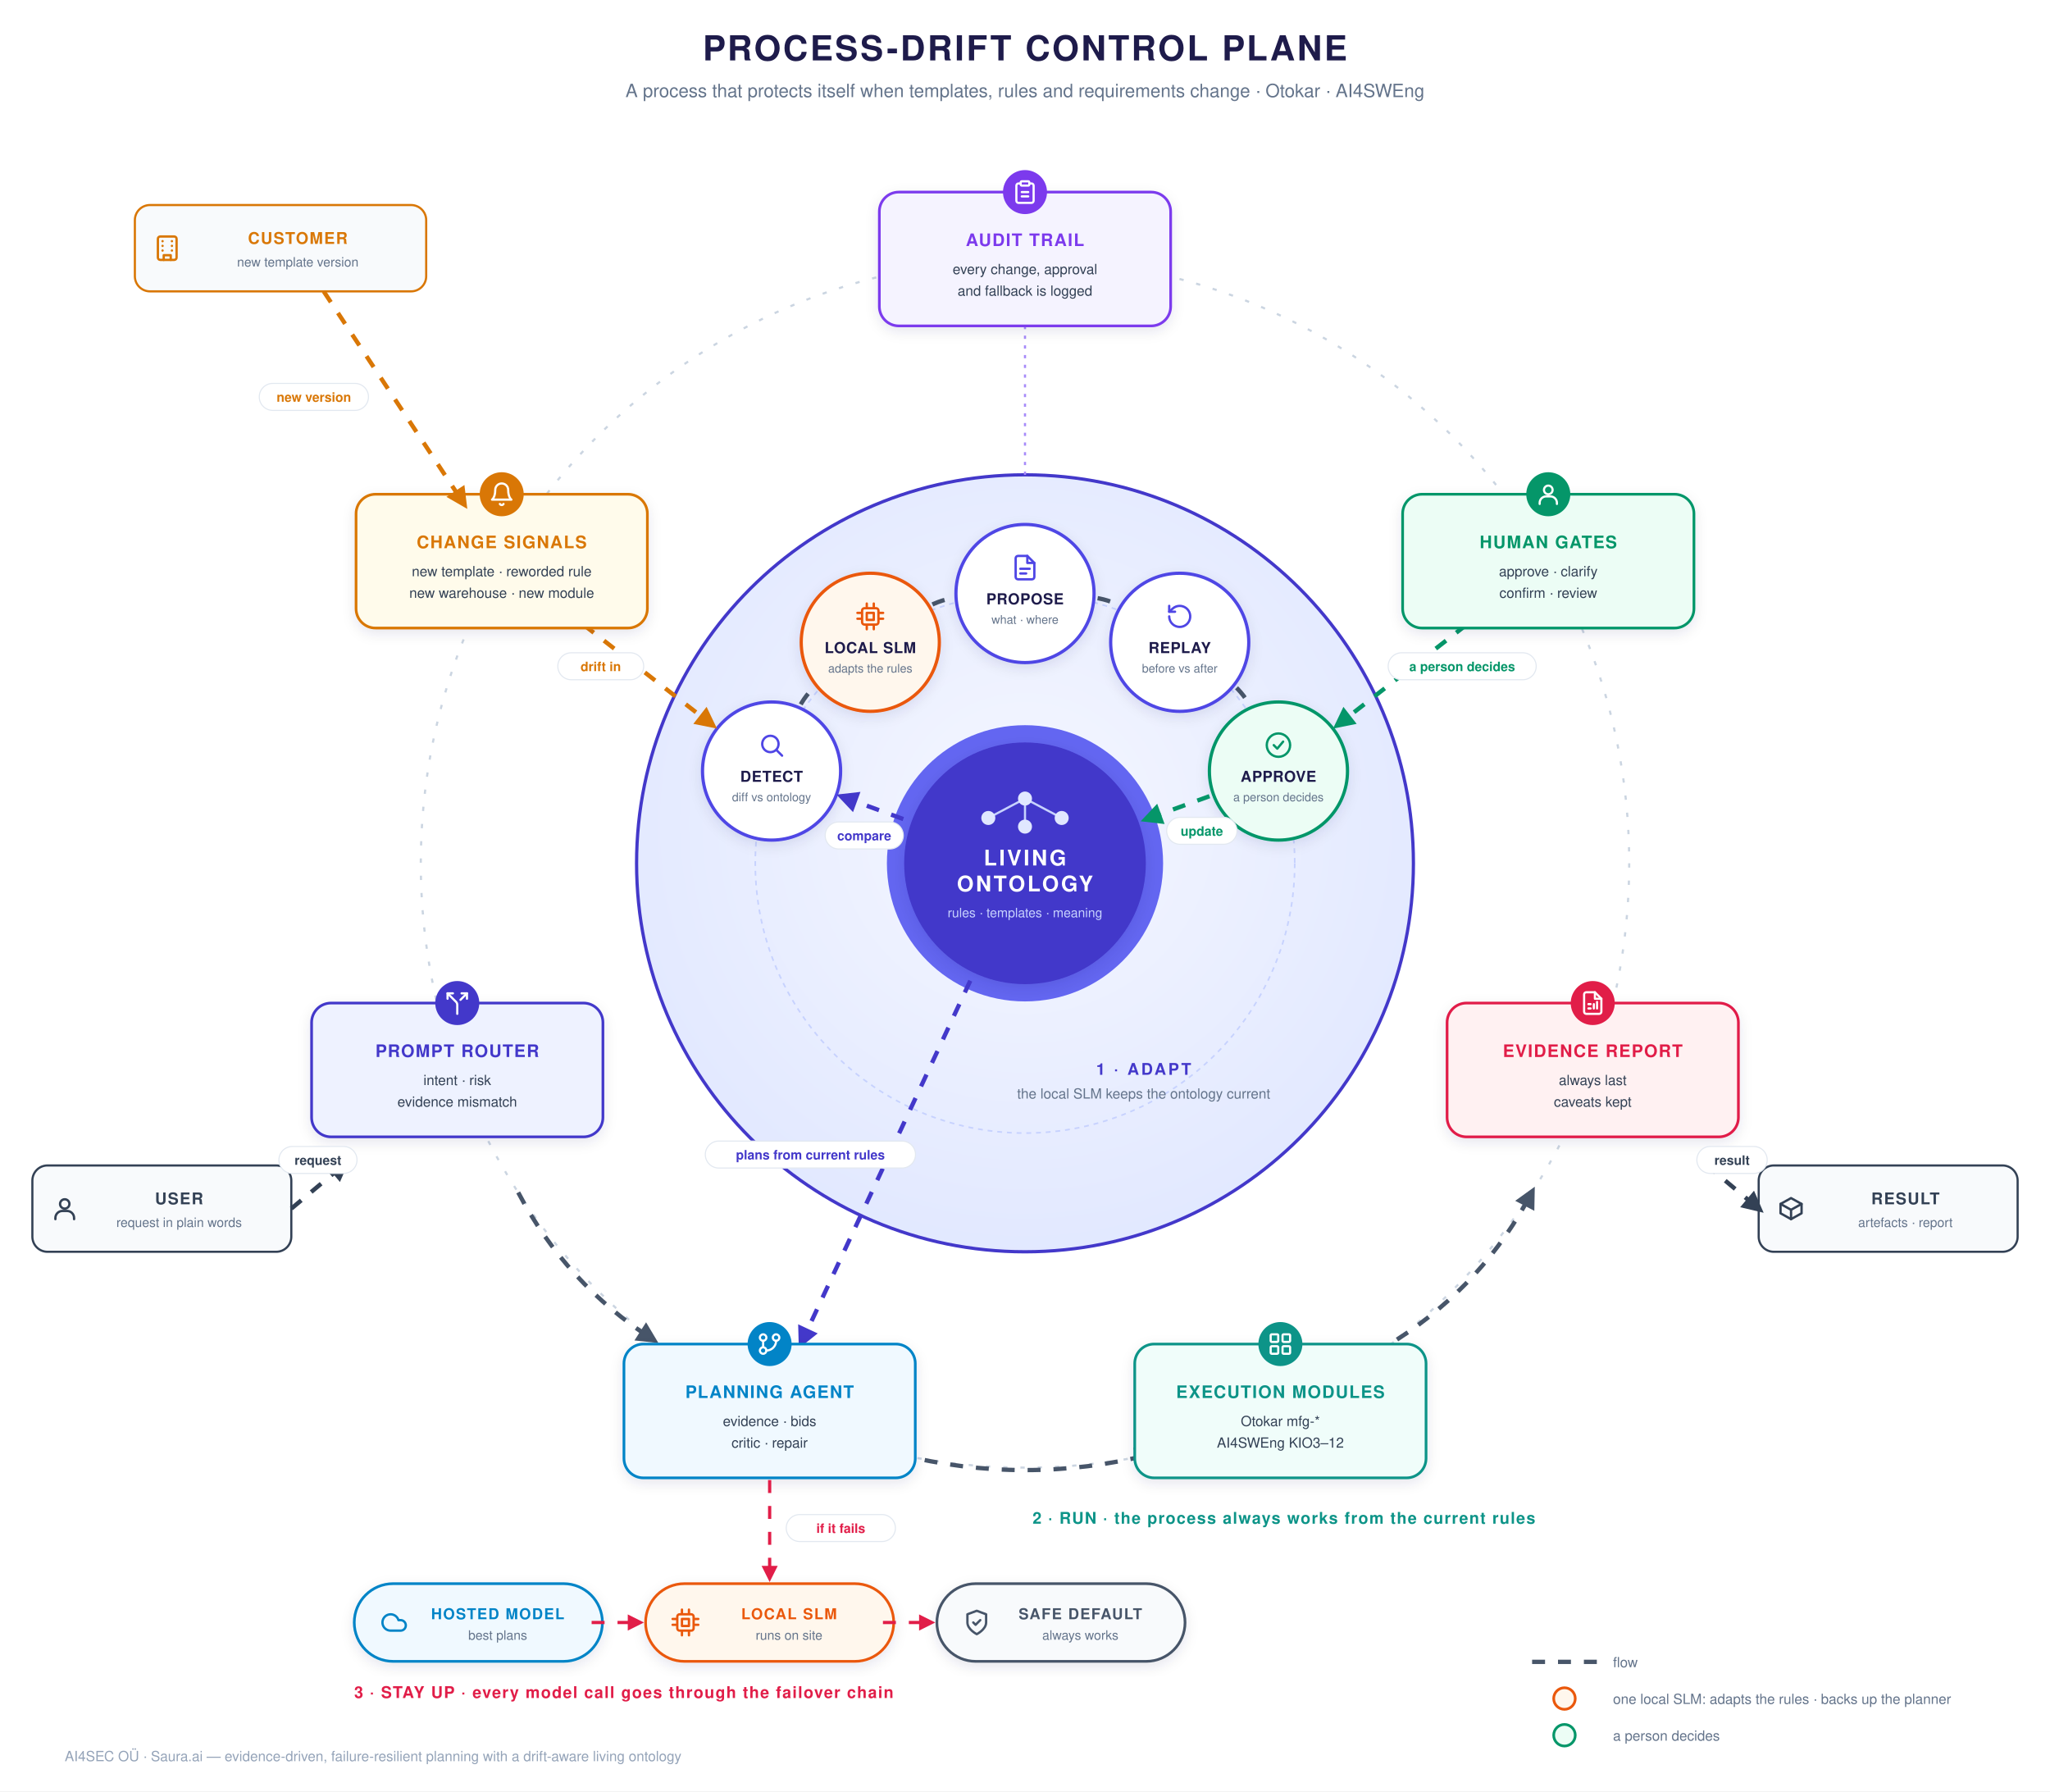
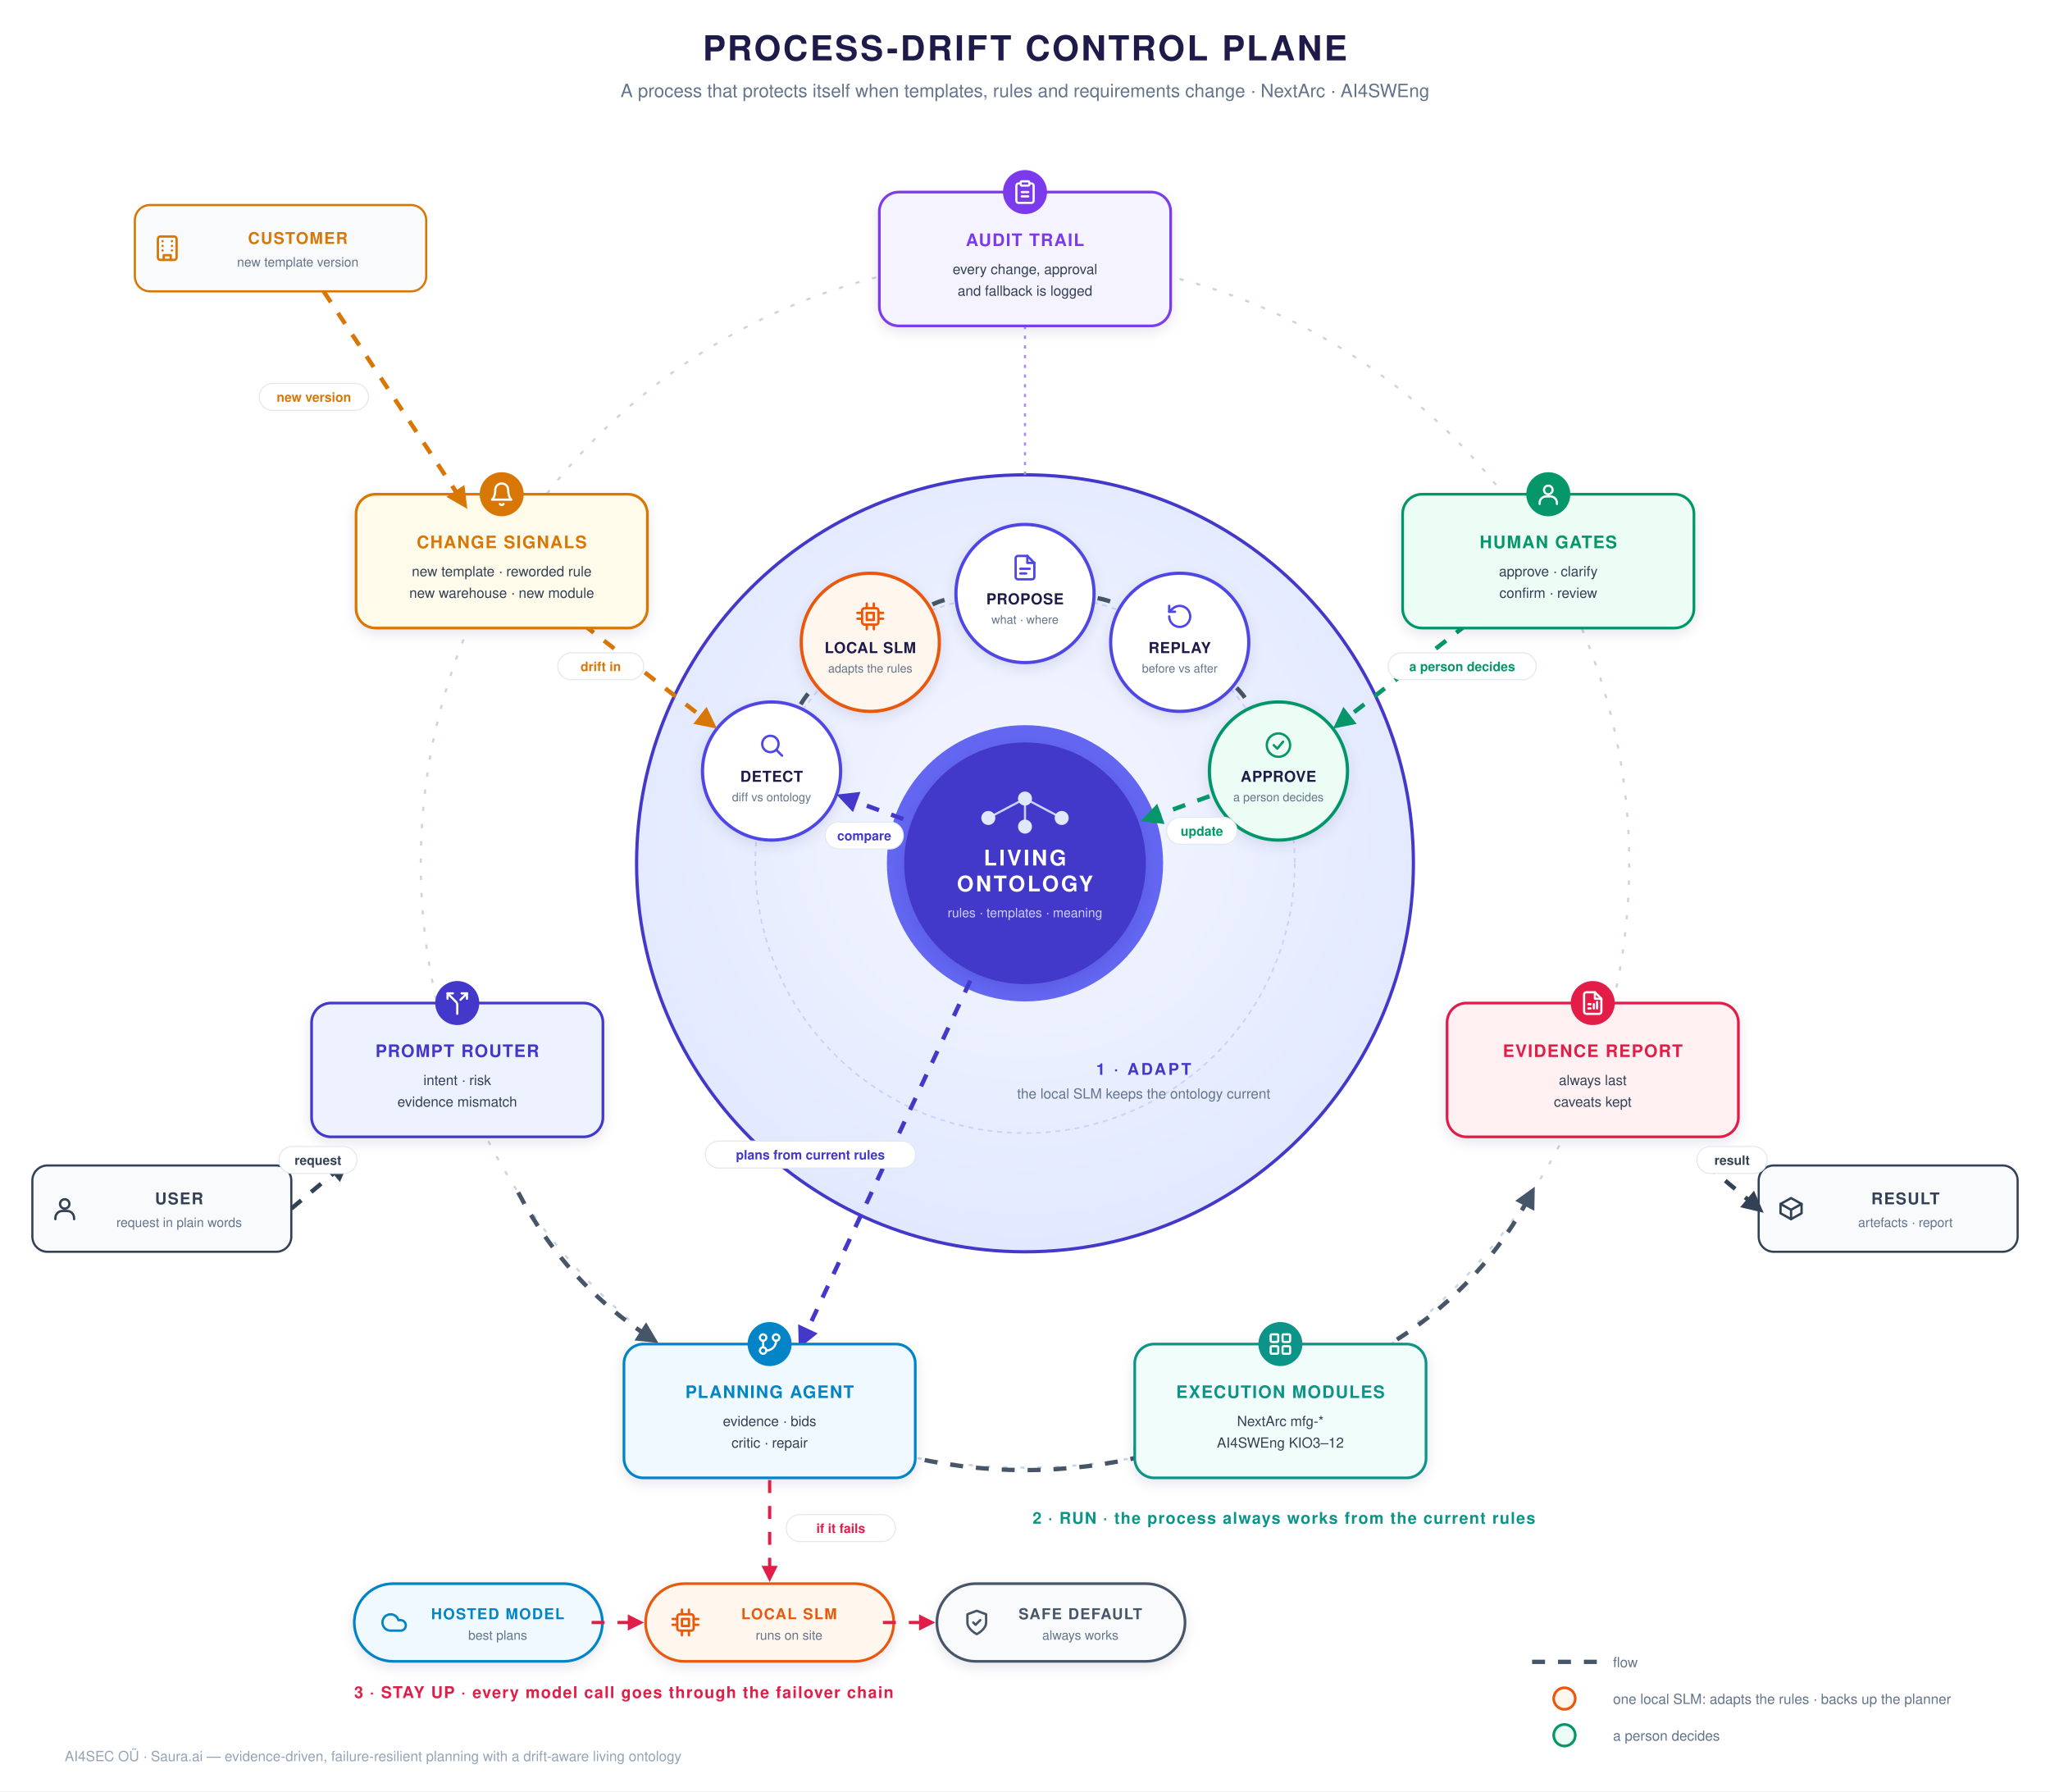
<svg xmlns="http://www.w3.org/2000/svg" width="1900" height="1660" viewBox="0 0 1900 1660" font-family="Helvetica, Arial, sans-serif">
  <defs>
    <style>@keyframes dash { to { stroke-dashoffset: -24; } } .flow { animation: dash 750ms linear infinite; }
@keyframes pulse { 0%,100% { opacity: .25; } 50% { opacity: .7; } } .pulse { animation: pulse 2.4s ease-in-out infinite; }</style>
    <marker id="arrow" viewBox="0 0 10 10" refX="7" refY="5" markerWidth="5" markerHeight="5" orient="auto-start-reverse">
      <path d="M 0 0 L 10 5 L 0 10 z" fill="context-stroke" />
    </marker>
    <filter id="shadow" x="-20%" y="-20%" width="140%" height="140%">
      <feDropShadow dx="0" dy="4" stdDeviation="6" flood-color="#1e1b4b" flood-opacity="0.10" />
    </filter>
    <radialGradient id="core" cx="50%" cy="45%" r="60%">
      <stop offset="0%" stop-color="#f5f7ff" />
      <stop offset="100%" stop-color="#e0e7ff" />
    </radialGradient>
  </defs>
  <rect width="1900" height="1660" fill="#ffffff" />
  <text x="950.0" y="56.0" font-size="32" font-weight="800" fill="#1e1b4b" text-anchor="middle" letter-spacing="2">PROCESS-DRIFT CONTROL PLANE</text>
-   <text x="950.0" y="90.0" font-size="17" font-weight="400" fill="#64748b" text-anchor="middle" letter-spacing="0">A process that protects itself when templates, rules and requirements change · Otokar · AI4SWEng</text>
+   <text x="950.0" y="90.0" font-size="17" font-weight="400" fill="#64748b" text-anchor="middle" letter-spacing="0">A process that protects itself when templates, rules and requirements change · NextArc · AI4SWEng</text>
  <circle cx="950" cy="800" r="560" fill="none" stroke="#cbd5e1" stroke-width="2" stroke-dasharray="4 12" />
  <circle cx="950" cy="800" r="360" fill="url(#core)" stroke="#4338ca" stroke-width="3" />
  <circle cx="950" cy="800" r="250" fill="none" stroke="#c7d2fe" stroke-width="1.5" stroke-dasharray="4.5 4.5" />
  <text x="1060.0" y="996.0" font-size="15" font-weight="800" fill="#4338ca" text-anchor="middle" letter-spacing="2">1 · ADAPT</text>
  <text x="1060.0" y="1018.0" font-size="13" font-weight="400" fill="#64748b" text-anchor="middle" letter-spacing="0">the local SLM keeps the ontology current</text>
  <circle cx="950" cy="800" r="128" fill="#6366f1" class="pulse" />
  <circle cx="950" cy="800" r="112" fill="#4338ca" filter="url(#shadow)" />
  <path d="M 916 758 L 950 740 L 984 758 M 950 740 L 950 766" stroke="#c7d2fe" stroke-width="2" fill="none" />
  <circle cx="916" cy="758" r="6.5" fill="#e0e7ff" />
  <circle cx="950" cy="740" r="6.5" fill="#e0e7ff" />
  <circle cx="984" cy="758" r="6.5" fill="#e0e7ff" />
  <circle cx="950" cy="766" r="6.5" fill="#e0e7ff" />
  <text x="950.0" y="802.0" font-size="20" font-weight="800" fill="#ffffff" text-anchor="middle" letter-spacing="2">LIVING</text>
  <text x="950.0" y="826.0" font-size="20" font-weight="800" fill="#ffffff" text-anchor="middle" letter-spacing="2">ONTOLOGY</text>
  <text x="950.0" y="850.0" font-size="12" font-weight="400" fill="#c7d2fe" text-anchor="middle" letter-spacing="0">rules · templates · meaning</text>
  <path d="M 733.5 675.0 Q 741.7 640.2 773.2 623.2" fill="none" stroke="#475569" stroke-width="4" stroke-dasharray="12 12" marker-end="url(#arrow)" class="flow" />
  <path d="M 844.3 573.4 Q 871.1 549.6 906.6 553.8" fill="none" stroke="#475569" stroke-width="4" stroke-dasharray="12 12" marker-end="url(#arrow)" class="flow" />
  <path d="M 993.4 553.8 Q 1028.9 549.6 1055.7 573.4" fill="none" stroke="#475569" stroke-width="4" stroke-dasharray="12 12" marker-end="url(#arrow)" class="flow" />
  <path d="M 1126.8 623.2 Q 1158.3 640.2 1166.5 675.0" fill="none" stroke="#475569" stroke-width="4" stroke-dasharray="12 12" marker-end="url(#arrow)" class="flow" />
  <circle cx="715.1" cy="714.5" r="64" fill="#ffffff" stroke="#4f46e5" stroke-width="3" filter="url(#shadow)" />
  <g transform="translate(702.1,677.5) scale(1.083)" fill="none" stroke="#4f46e5" stroke-width="2" stroke-linecap="round" stroke-linejoin="round">
    <circle cx="11" cy="11" r="7" />
    <path d="m21 21-4.3-4.3" />
  </g>
  <text x="715.1" y="724.5" font-size="14" font-weight="800" fill="#1e1b4b" text-anchor="middle" letter-spacing="0.5">DETECT</text>
  <text x="715.1" y="742.5" font-size="11" font-weight="400" fill="#64748b" text-anchor="middle" letter-spacing="0">diff vs ontology</text>
  <circle cx="806.6" cy="595.2" r="64" fill="#fff7ed" stroke="#ea580c" stroke-width="3" filter="url(#shadow)" />
  <g transform="translate(793.6,558.2) scale(1.083)" fill="none" stroke="#ea580c" stroke-width="2" stroke-linecap="round" stroke-linejoin="round">
    <rect x="5" y="5" width="14" height="14" rx="2" />
    <rect x="9" y="9" width="6" height="6" />
    <path d="M9 1v3M15 1v3M9 20v3M15 20v3M20 9h3M20 14h3M1 9h3M1 14h3" />
  </g>
  <text x="806.6" y="605.2" font-size="14" font-weight="800" fill="#1e1b4b" text-anchor="middle" letter-spacing="0.5">LOCAL SLM</text>
  <text x="806.6" y="623.2" font-size="11" font-weight="400" fill="#64748b" text-anchor="middle" letter-spacing="0">adapts the rules</text>
  <circle cx="950.0" cy="550.0" r="64" fill="#ffffff" stroke="#4f46e5" stroke-width="3" filter="url(#shadow)" />
  <g transform="translate(937.0,513.0) scale(1.083)" fill="none" stroke="#4f46e5" stroke-width="2" stroke-linecap="round" stroke-linejoin="round">
    <path d="M14 2H6a2 2 0 0 0-2 2v16a2 2 0 0 0 2 2h12a2 2 0 0 0 2-2V8z" />
    <path d="M14 2v6h6" />
    <path d="M8 13h8M8 17h5" />
  </g>
  <text x="950.0" y="560.0" font-size="14" font-weight="800" fill="#1e1b4b" text-anchor="middle" letter-spacing="0.5">PROPOSE</text>
  <text x="950.0" y="578.0" font-size="11" font-weight="400" fill="#64748b" text-anchor="middle" letter-spacing="0">what · where</text>
  <circle cx="1093.4" cy="595.2" r="64" fill="#ffffff" stroke="#4f46e5" stroke-width="3" filter="url(#shadow)" />
  <g transform="translate(1080.4,558.2) scale(1.083)" fill="none" stroke="#4f46e5" stroke-width="2" stroke-linecap="round" stroke-linejoin="round">
    <path d="M3 12a9 9 0 1 0 3-6.7L3 8" />
    <path d="M3 3v5h5" />
  </g>
  <text x="1093.4" y="605.2" font-size="14" font-weight="800" fill="#1e1b4b" text-anchor="middle" letter-spacing="0.5">REPLAY</text>
  <text x="1093.4" y="623.2" font-size="11" font-weight="400" fill="#64748b" text-anchor="middle" letter-spacing="0">before vs after</text>
  <circle cx="1184.9" cy="714.5" r="64" fill="#ecfdf5" stroke="#059669" stroke-width="3" filter="url(#shadow)" />
  <g transform="translate(1171.9,677.5) scale(1.083)" fill="none" stroke="#059669" stroke-width="2" stroke-linecap="round" stroke-linejoin="round">
    <circle cx="12" cy="12" r="10" />
    <path d="m8 12 3 3 5-6" />
  </g>
  <text x="1184.9" y="724.5" font-size="14" font-weight="800" fill="#1e1b4b" text-anchor="middle" letter-spacing="0.5">APPROVE</text>
  <text x="1184.9" y="742.5" font-size="11" font-weight="400" fill="#64748b" text-anchor="middle" letter-spacing="0">a person decides</text>
  <path d="M 1121.0 737.8 L 1062.8 759.0" fill="none" stroke="#059669" stroke-width="4" stroke-dasharray="12 12" marker-end="url(#arrow)" class="flow" />
  <rect x="1081.3" y="757.4" width="65.2" height="25" rx="12.5" fill="#ffffff" stroke="#e2e8f0" />
  <text x="1113.9" y="774.4" font-size="12" font-weight="600" fill="#059669" text-anchor="middle" letter-spacing="0">update</text>
  <path d="M 837.2 759.0 L 780.9 738.4" fill="none" stroke="#4338ca" stroke-width="4" stroke-dasharray="12 12" marker-end="url(#arrow)" class="flow" />
  <rect x="764.8" y="761.7" width="72.4" height="25" rx="12.5" fill="#ffffff" stroke="#e2e8f0" />
  <text x="801.0" y="778.7" font-size="12" font-weight="600" fill="#4338ca" text-anchor="middle" letter-spacing="0">compare</text>
  <path d="M 480.3 1105.0 Q 524.7 1189.7 605.2 1241.3" fill="none" stroke="#475569" stroke-width="4" stroke-dasharray="12 12" marker-end="url(#arrow)" class="flow" />
  <path d="M 833.6 1347.8 Q 950.0 1376.8 1066.4 1347.8" fill="none" stroke="#475569" stroke-width="4" stroke-dasharray="12 12" marker-end="url(#arrow)" class="flow" />
  <path d="M 1294.8 1241.3 Q 1375.3 1189.7 1419.7 1105.0" fill="none" stroke="#475569" stroke-width="4" stroke-dasharray="12 12" marker-end="url(#arrow)" class="flow" />
  <text x="1190.0" y="1412.0" font-size="15" font-weight="800" fill="#0d9488" text-anchor="middle" letter-spacing="1">2 · RUN · the process always works from the current rules</text>
  <path d="M 521.9 564.2 L 659.8 671.5" fill="none" stroke="#d97706" stroke-width="4" stroke-dasharray="12 12" marker-end="url(#arrow)" class="flow" />
  <rect x="517.0" y="604.9" width="79.6" height="25" rx="12.5" fill="#ffffff" stroke="#e2e8f0" />
  <text x="556.8" y="621.9" font-size="12" font-weight="600" fill="#d97706" text-anchor="middle" letter-spacing="0">drift in</text>
  <path d="M 1378.1 564.2 L 1240.2 671.5" fill="none" stroke="#059669" stroke-width="4" stroke-dasharray="12 12" marker-end="url(#arrow)" class="flow" />
  <rect x="1286.6" y="604.9" width="137.2" height="25" rx="12.5" fill="#ffffff" stroke="#e2e8f0" />
  <text x="1355.2" y="621.9" font-size="12" font-weight="600" fill="#059669" text-anchor="middle" letter-spacing="0">a person decides</text>
  <path d="M 899.3 908.8 L 742.9 1244.1" fill="none" stroke="#4338ca" stroke-width="4" stroke-dasharray="12 12" marker-end="url(#arrow)" class="flow" />
  <rect x="653.7" y="1057.4" width="194.8" height="25" rx="12.5" fill="#ffffff" stroke="#e2e8f0" />
  <text x="751.1" y="1074.4" font-size="12" font-weight="600" fill="#4338ca" text-anchor="middle" letter-spacing="0">plans from current rules</text>
  <path d="M 950.0 302.0 L 950 440" stroke="#a78bfa" stroke-width="2" stroke-dasharray="3 6" fill="none" />
  <rect x="330.0" y="458.0" width="270" height="124" rx="18" fill="#fffbeb" stroke="#d97706" stroke-width="2.5" filter="url(#shadow)" />
  <circle cx="465.0" cy="458.0" r="20.4" fill="#d97706" />
  <g transform="translate(453.0,446.0) scale(1.000)" fill="none" stroke="#ffffff" stroke-width="2" stroke-linecap="round" stroke-linejoin="round">
    <path d="M6 8a6 6 0 0 1 12 0c0 7 3 9 3 9H3s3-2 3-9" />
    <path d="M10.3 21a1.94 1.94 0 0 0 3.4 0" />
  </g>
  <text x="465.0" y="508.0" font-size="16" font-weight="700" fill="#d97706" text-anchor="middle" letter-spacing="1">CHANGE SIGNALS</text>
  <text x="465.0" y="534.0" font-size="13" font-weight="400" fill="#334155" text-anchor="middle" letter-spacing="0">new template · reworded rule</text>
  <text x="465.0" y="554.0" font-size="13" font-weight="400" fill="#334155" text-anchor="middle" letter-spacing="0">new warehouse · new module</text>
  <rect x="815.0" y="178.0" width="270" height="124" rx="18" fill="#f5f3ff" stroke="#7c3aed" stroke-width="2.5" filter="url(#shadow)" />
  <circle cx="950.0" cy="178.0" r="20.4" fill="#7c3aed" />
  <g transform="translate(938.0,166.0) scale(1.000)" fill="none" stroke="#ffffff" stroke-width="2" stroke-linecap="round" stroke-linejoin="round">
    <rect x="8" y="2" width="8" height="4" rx="1" />
    <path d="M16 4h2a2 2 0 0 1 2 2v14a2 2 0 0 1-2 2H6a2 2 0 0 1-2-2V6a2 2 0 0 1 2-2h2" />
    <path d="M9 12h6M9 16h6" />
  </g>
  <text x="950.0" y="228.0" font-size="16" font-weight="700" fill="#7c3aed" text-anchor="middle" letter-spacing="1">AUDIT TRAIL</text>
  <text x="950.0" y="254.0" font-size="13" font-weight="400" fill="#334155" text-anchor="middle" letter-spacing="0">every change, approval</text>
  <text x="950.0" y="274.0" font-size="13" font-weight="400" fill="#334155" text-anchor="middle" letter-spacing="0">and fallback is logged</text>
  <rect x="1300.0" y="458.0" width="270" height="124" rx="18" fill="#ecfdf5" stroke="#059669" stroke-width="2.5" filter="url(#shadow)" />
  <circle cx="1435.0" cy="458.0" r="20.4" fill="#059669" />
  <g transform="translate(1423.0,446.0) scale(1.000)" fill="none" stroke="#ffffff" stroke-width="2" stroke-linecap="round" stroke-linejoin="round">
    <circle cx="12" cy="8" r="4" />
    <path d="M4 21v-1a6 6 0 0 1 6-6h4a6 6 0 0 1 6 6v1" />
  </g>
  <text x="1435.0" y="508.0" font-size="16" font-weight="700" fill="#059669" text-anchor="middle" letter-spacing="1">HUMAN GATES</text>
  <text x="1435.0" y="534.0" font-size="13" font-weight="400" fill="#334155" text-anchor="middle" letter-spacing="0">approve · clarify</text>
  <text x="1435.0" y="554.0" font-size="13" font-weight="400" fill="#334155" text-anchor="middle" letter-spacing="0">confirm · review</text>
  <rect x="288.8" y="929.5" width="270" height="124" rx="18" fill="#eef2ff" stroke="#4338ca" stroke-width="2.5" filter="url(#shadow)" />
  <circle cx="423.8" cy="929.5" r="20.4" fill="#4338ca" />
  <g transform="translate(411.8,917.5) scale(1.000)" fill="none" stroke="#ffffff" stroke-width="2" stroke-linecap="round" stroke-linejoin="round">
    <path d="M16 3h5v5" />
    <path d="M8 3H3v5" />
    <path d="M12 22v-8.3a4 4 0 0 0-1.2-2.9L3 3" />
    <path d="m15 9 6-6" />
  </g>
  <text x="423.8" y="979.5" font-size="16" font-weight="700" fill="#4338ca" text-anchor="middle" letter-spacing="1">PROMPT ROUTER</text>
  <text x="423.8" y="1005.5" font-size="13" font-weight="400" fill="#334155" text-anchor="middle" letter-spacing="0">intent · risk</text>
  <text x="423.8" y="1025.5" font-size="13" font-weight="400" fill="#334155" text-anchor="middle" letter-spacing="0">evidence mismatch</text>
  <rect x="578.3" y="1245.5" width="270" height="124" rx="18" fill="#f0f9ff" stroke="#0284c7" stroke-width="2.5" filter="url(#shadow)" />
  <circle cx="713.3" cy="1245.5" r="20.4" fill="#0284c7" />
  <g transform="translate(701.3,1233.5) scale(1.000)" fill="none" stroke="#ffffff" stroke-width="2" stroke-linecap="round" stroke-linejoin="round">
    <circle cx="6" cy="6" r="3" />
    <circle cx="6" cy="18" r="3" />
    <circle cx="18" cy="6" r="3" />
    <path d="M6 9v6" />
    <path d="M18 9a9 9 0 0 1-9 9" />
  </g>
  <text x="713.3" y="1295.5" font-size="16" font-weight="700" fill="#0284c7" text-anchor="middle" letter-spacing="1">PLANNING AGENT</text>
  <text x="713.3" y="1321.5" font-size="13" font-weight="400" fill="#334155" text-anchor="middle" letter-spacing="0">evidence · bids</text>
  <text x="713.3" y="1341.5" font-size="13" font-weight="400" fill="#334155" text-anchor="middle" letter-spacing="0">critic · repair</text>
  <rect x="1051.7" y="1245.5" width="270" height="124" rx="18" fill="#f0fdfa" stroke="#0d9488" stroke-width="2.5" filter="url(#shadow)" />
  <circle cx="1186.7" cy="1245.5" r="20.4" fill="#0d9488" />
  <g transform="translate(1174.7,1233.5) scale(1.000)" fill="none" stroke="#ffffff" stroke-width="2" stroke-linecap="round" stroke-linejoin="round">
    <rect x="3" y="3" width="7" height="7" rx="1" />
    <rect x="14" y="3" width="7" height="7" rx="1" />
    <rect x="3" y="14" width="7" height="7" rx="1" />
    <rect x="14" y="14" width="7" height="7" rx="1" />
  </g>
  <text x="1186.7" y="1295.5" font-size="16" font-weight="700" fill="#0d9488" text-anchor="middle" letter-spacing="1">EXECUTION MODULES</text>
-   <text x="1186.7" y="1321.5" font-size="13" font-weight="400" fill="#334155" text-anchor="middle" letter-spacing="0">Otokar mfg-*</text>
+   <text x="1186.7" y="1321.5" font-size="13" font-weight="400" fill="#334155" text-anchor="middle" letter-spacing="0">NextArc mfg-*</text>
  <text x="1186.7" y="1341.5" font-size="13" font-weight="400" fill="#334155" text-anchor="middle" letter-spacing="0">AI4SWEng KIO3–12</text>
  <rect x="1341.2" y="929.5" width="270" height="124" rx="18" fill="#fff1f2" stroke="#e11d48" stroke-width="2.5" filter="url(#shadow)" />
  <circle cx="1476.2" cy="929.5" r="20.4" fill="#e11d48" />
  <g transform="translate(1464.2,917.5) scale(1.000)" fill="none" stroke="#ffffff" stroke-width="2" stroke-linecap="round" stroke-linejoin="round">
    <path d="M14 2H6a2 2 0 0 0-2 2v16a2 2 0 0 0 2 2h12a2 2 0 0 0 2-2V8z" />
    <path d="M14 2v6h6" />
    <path d="M8 13h2M8 17h2M13 17v-4M16 17v-6" />
  </g>
  <text x="1476.2" y="979.5" font-size="16" font-weight="700" fill="#e11d48" text-anchor="middle" letter-spacing="1">EVIDENCE REPORT</text>
  <text x="1476.2" y="1005.5" font-size="13" font-weight="400" fill="#334155" text-anchor="middle" letter-spacing="0">always last</text>
  <text x="1476.2" y="1025.5" font-size="13" font-weight="400" fill="#334155" text-anchor="middle" letter-spacing="0">caveats kept</text>
  <rect x="30.0" y="1080.0" width="240" height="80" rx="14" fill="#f8fafc" stroke="#334155" stroke-width="2" />
  <g transform="translate(47.0,1107.0) scale(1.083)" fill="none" stroke="#334155" stroke-width="2" stroke-linecap="round" stroke-linejoin="round">
    <circle cx="12" cy="8" r="4" />
    <path d="M4 21v-1a6 6 0 0 1 6-6h4a6 6 0 0 1 6 6v1" />
  </g>
  <text x="166.0" y="1116.0" font-size="15" font-weight="800" fill="#334155" text-anchor="middle" letter-spacing="1">USER</text>
  <text x="166.0" y="1137.0" font-size="12" font-weight="400" fill="#64748b" text-anchor="middle" letter-spacing="0">request in plain words</text>
  <path d="M 270.0 1120.0 L 319.4 1078.7" fill="none" stroke="#334155" stroke-width="4" stroke-dasharray="12 12" marker-end="url(#arrow)" class="flow" />
  <rect x="258.5" y="1062.4" width="72.4" height="25" rx="12.5" fill="#ffffff" stroke="#e2e8f0" />
  <text x="294.7" y="1079.4" font-size="12" font-weight="600" fill="#334155" text-anchor="middle" letter-spacing="0">request</text>
  <rect x="1630.0" y="1080.0" width="240" height="80" rx="14" fill="#f8fafc" stroke="#334155" stroke-width="2" />
  <g transform="translate(1647.0,1107.0) scale(1.083)" fill="none" stroke="#334155" stroke-width="2" stroke-linecap="round" stroke-linejoin="round">
    <path d="M21 8 12 3 3 8v8l9 5 9-5z" />
    <path d="M3 8l9 5 9-5M12 13v8" />
  </g>
  <text x="1766.0" y="1116.0" font-size="15" font-weight="800" fill="#334155" text-anchor="middle" letter-spacing="1">RESULT</text>
  <text x="1766.0" y="1137.0" font-size="12" font-weight="400" fill="#64748b" text-anchor="middle" letter-spacing="0">artefacts · report</text>
  <path d="M 1580.6 1078.7 L 1630.0 1120.0" fill="none" stroke="#334155" stroke-width="4" stroke-dasharray="12 12" marker-end="url(#arrow)" class="flow" />
  <rect x="1572.7" y="1062.4" width="65.2" height="25" rx="12.5" fill="#ffffff" stroke="#e2e8f0" />
  <text x="1605.3" y="1079.4" font-size="12" font-weight="600" fill="#334155" text-anchor="middle" letter-spacing="0">result</text>
  <rect x="125.0" y="190.0" width="270" height="80" rx="14" fill="#f8fafc" stroke="#d97706" stroke-width="2" />
  <g transform="translate(142.0,217.0) scale(1.083)" fill="none" stroke="#d97706" stroke-width="2" stroke-linecap="round" stroke-linejoin="round">
    <rect x="4" y="2" width="16" height="20" rx="2" />
    <path d="M9 22v-4h6v4M8 6h.01M16 6h.01M8 10h.01M16 10h.01M8 14h.01M16 14h.01" />
  </g>
  <text x="276.0" y="226.0" font-size="15" font-weight="800" fill="#d97706" text-anchor="middle" letter-spacing="1">CUSTOMER</text>
  <text x="276.0" y="247.0" font-size="12" font-weight="400" fill="#64748b" text-anchor="middle" letter-spacing="0">new template version</text>
  <path d="M 300.0 270.0 L 429.8 466.6" fill="none" stroke="#d97706" stroke-width="4" stroke-dasharray="12 12" marker-end="url(#arrow)" class="flow" />
  <rect x="240.3" y="355.3" width="101.2" height="25" rx="12.5" fill="#ffffff" stroke="#e2e8f0" />
  <text x="290.9" y="372.3" font-size="12" font-weight="600" fill="#d97706" text-anchor="middle" letter-spacing="0">new version</text>
  <rect x="328.334" y="1467.532" width="230" height="72" rx="36" fill="#f0f9ff" stroke="#0284c7" stroke-width="2.5" filter="url(#shadow)" />
  <g transform="translate(352.3,1490.5) scale(1.083)" fill="none" stroke="#0284c7" stroke-width="2" stroke-linecap="round" stroke-linejoin="round">
    <path d="M17.5 19H9a7 7 0 1 1 6.7-9h1.8a4.5 4.5 0 1 1 0 9z" />
  </g>
  <text x="461.3" y="1500.5" font-size="14" font-weight="800" fill="#0284c7" text-anchor="middle" letter-spacing="1">HOSTED MODEL</text>
  <text x="461.3" y="1519.5" font-size="12" font-weight="400" fill="#64748b" text-anchor="middle" letter-spacing="0">best plans</text>
  <rect x="598.334" y="1467.532" width="230" height="72" rx="36" fill="#fff7ed" stroke="#ea580c" stroke-width="2.5" filter="url(#shadow)" />
  <g transform="translate(622.3,1490.5) scale(1.083)" fill="none" stroke="#ea580c" stroke-width="2" stroke-linecap="round" stroke-linejoin="round">
    <rect x="5" y="5" width="14" height="14" rx="2" />
    <rect x="9" y="9" width="6" height="6" />
    <path d="M9 1v3M15 1v3M9 20v3M15 20v3M20 9h3M20 14h3M1 9h3M1 14h3" />
  </g>
  <text x="731.3" y="1500.5" font-size="14" font-weight="800" fill="#ea580c" text-anchor="middle" letter-spacing="1">LOCAL SLM</text>
  <text x="731.3" y="1519.5" font-size="12" font-weight="400" fill="#64748b" text-anchor="middle" letter-spacing="0">runs on site</text>
  <path d="M 548.334 1503.532 L 592.334 1503.532" fill="none" stroke="#e11d48" stroke-width="3" stroke-dasharray="12 12" marker-end="url(#arrow)" class="flow" />
  <rect x="868.334" y="1467.532" width="230" height="72" rx="36" fill="#f8fafc" stroke="#475569" stroke-width="2.5" filter="url(#shadow)" />
  <g transform="translate(892.3,1490.5) scale(1.083)" fill="none" stroke="#475569" stroke-width="2" stroke-linecap="round" stroke-linejoin="round">
    <path d="M12 22s8-4 8-10V5l-8-3-8 3v7c0 6 8 10 8 10z" />
    <path d="m9 12 2 2 4-4" />
  </g>
  <text x="1001.3" y="1500.5" font-size="14" font-weight="800" fill="#475569" text-anchor="middle" letter-spacing="1">SAFE DEFAULT</text>
  <text x="1001.3" y="1519.5" font-size="12" font-weight="400" fill="#64748b" text-anchor="middle" letter-spacing="0">always works</text>
  <path d="M 818.334 1503.532 L 862.334 1503.532" fill="none" stroke="#e11d48" stroke-width="3" stroke-dasharray="12 12" marker-end="url(#arrow)" class="flow" />
  <text x="328.3" y="1573.5" font-size="15" font-weight="800" fill="#e11d48" text-anchor="start" letter-spacing="1">3 · STAY UP · every model call goes through the failover chain</text>
  <path d="M 713.334 1371.532 L 713.334 1461.532" fill="none" stroke="#e11d48" stroke-width="3" stroke-dasharray="12 12" marker-end="url(#arrow)" class="flow" />
  <rect x="728.7" y="1403.5" width="101.2" height="25" rx="12.5" fill="#ffffff" stroke="#e2e8f0" />
  <text x="779.3" y="1420.5" font-size="12" font-weight="600" fill="#e11d48" text-anchor="middle" letter-spacing="0">if it fails</text>
  <path d="M 1420 1540 L 1480 1540" stroke="#475569" stroke-width="4" stroke-dasharray="12 12" class="flow" />
  <text x="1495.0" y="1545.0" font-size="13" font-weight="400" fill="#64748b" text-anchor="start" letter-spacing="0">flow</text>
  <circle cx="1450" cy="1574" r="10" fill="#fff7ed" stroke="#ea580c" stroke-width="2.5" />
  <text x="1495.0" y="1579.0" font-size="13" font-weight="400" fill="#64748b" text-anchor="start" letter-spacing="0">one local SLM: adapts the rules · backs up the planner</text>
  <circle cx="1450" cy="1608" r="10" fill="#ecfdf5" stroke="#059669" stroke-width="2.5" />
  <text x="1495.0" y="1613.0" font-size="13" font-weight="400" fill="#64748b" text-anchor="start" letter-spacing="0">a person decides</text>
  <text x="60.0" y="1632.0" font-size="13" font-weight="400" fill="#94a3b8" text-anchor="start" letter-spacing="0">AI4SEC OÜ · Saura.ai — evidence-driven, failure-resilient planning with a drift-aware living ontology</text>
</svg>
